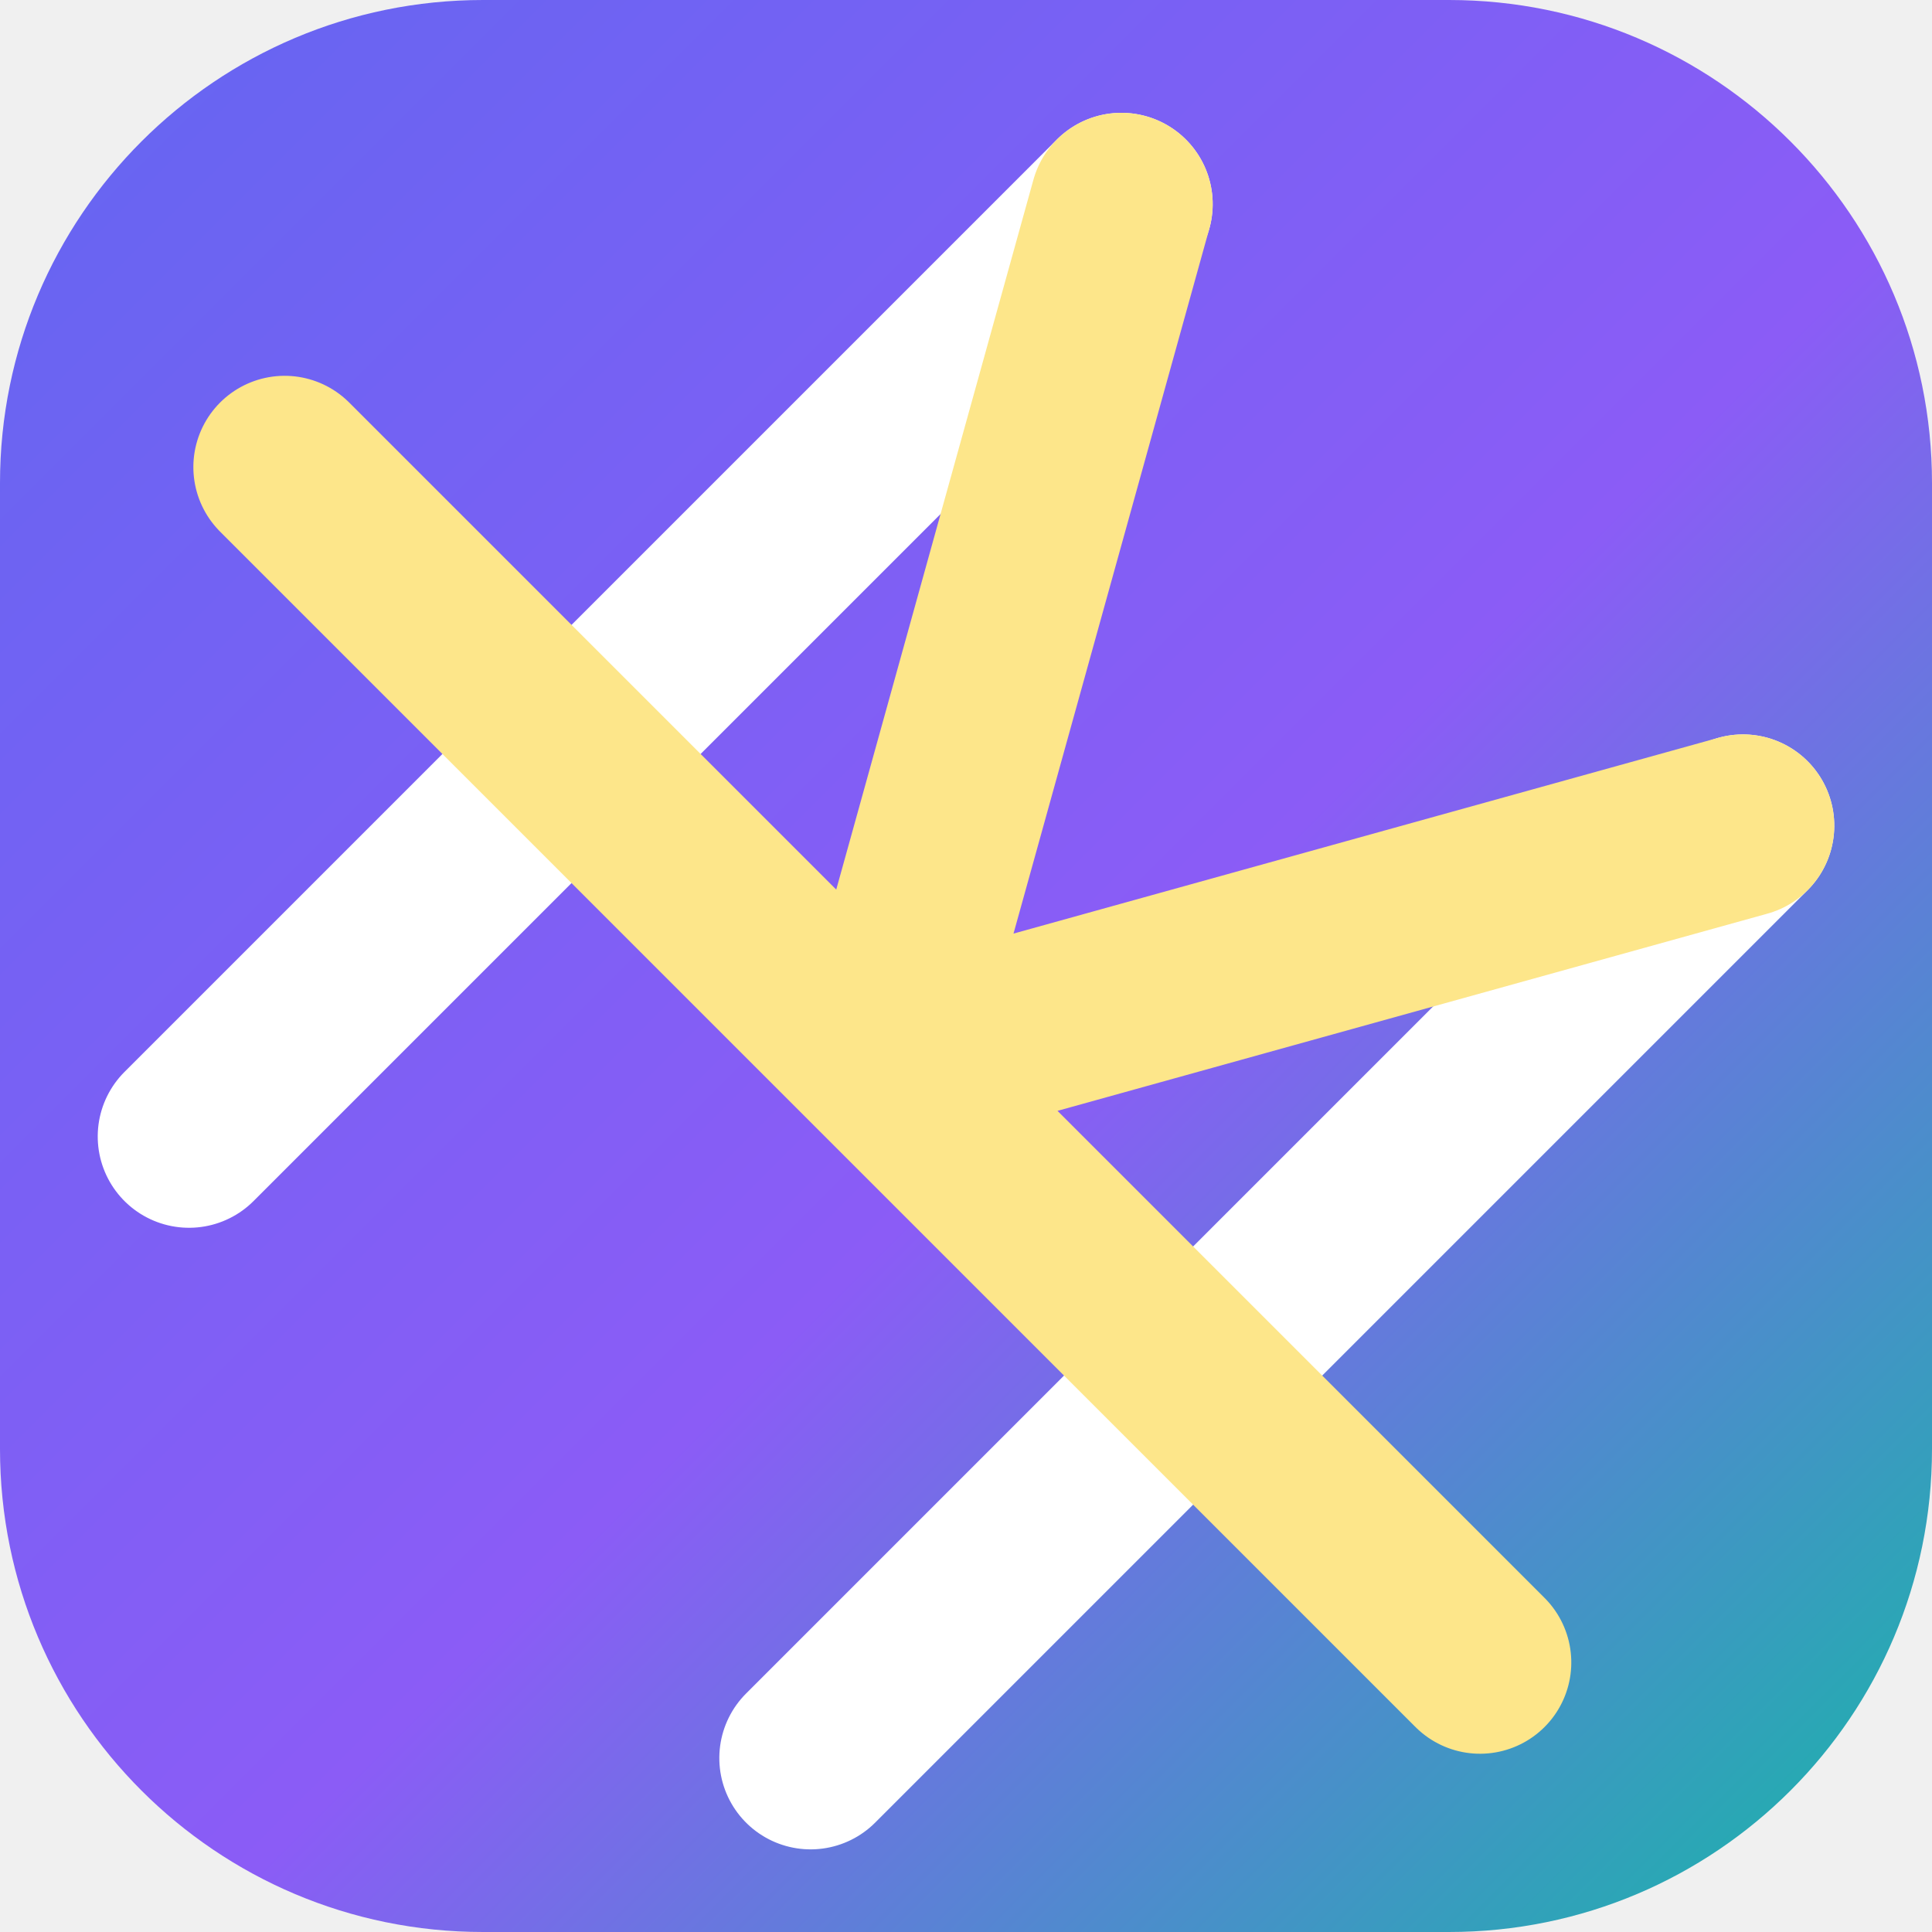
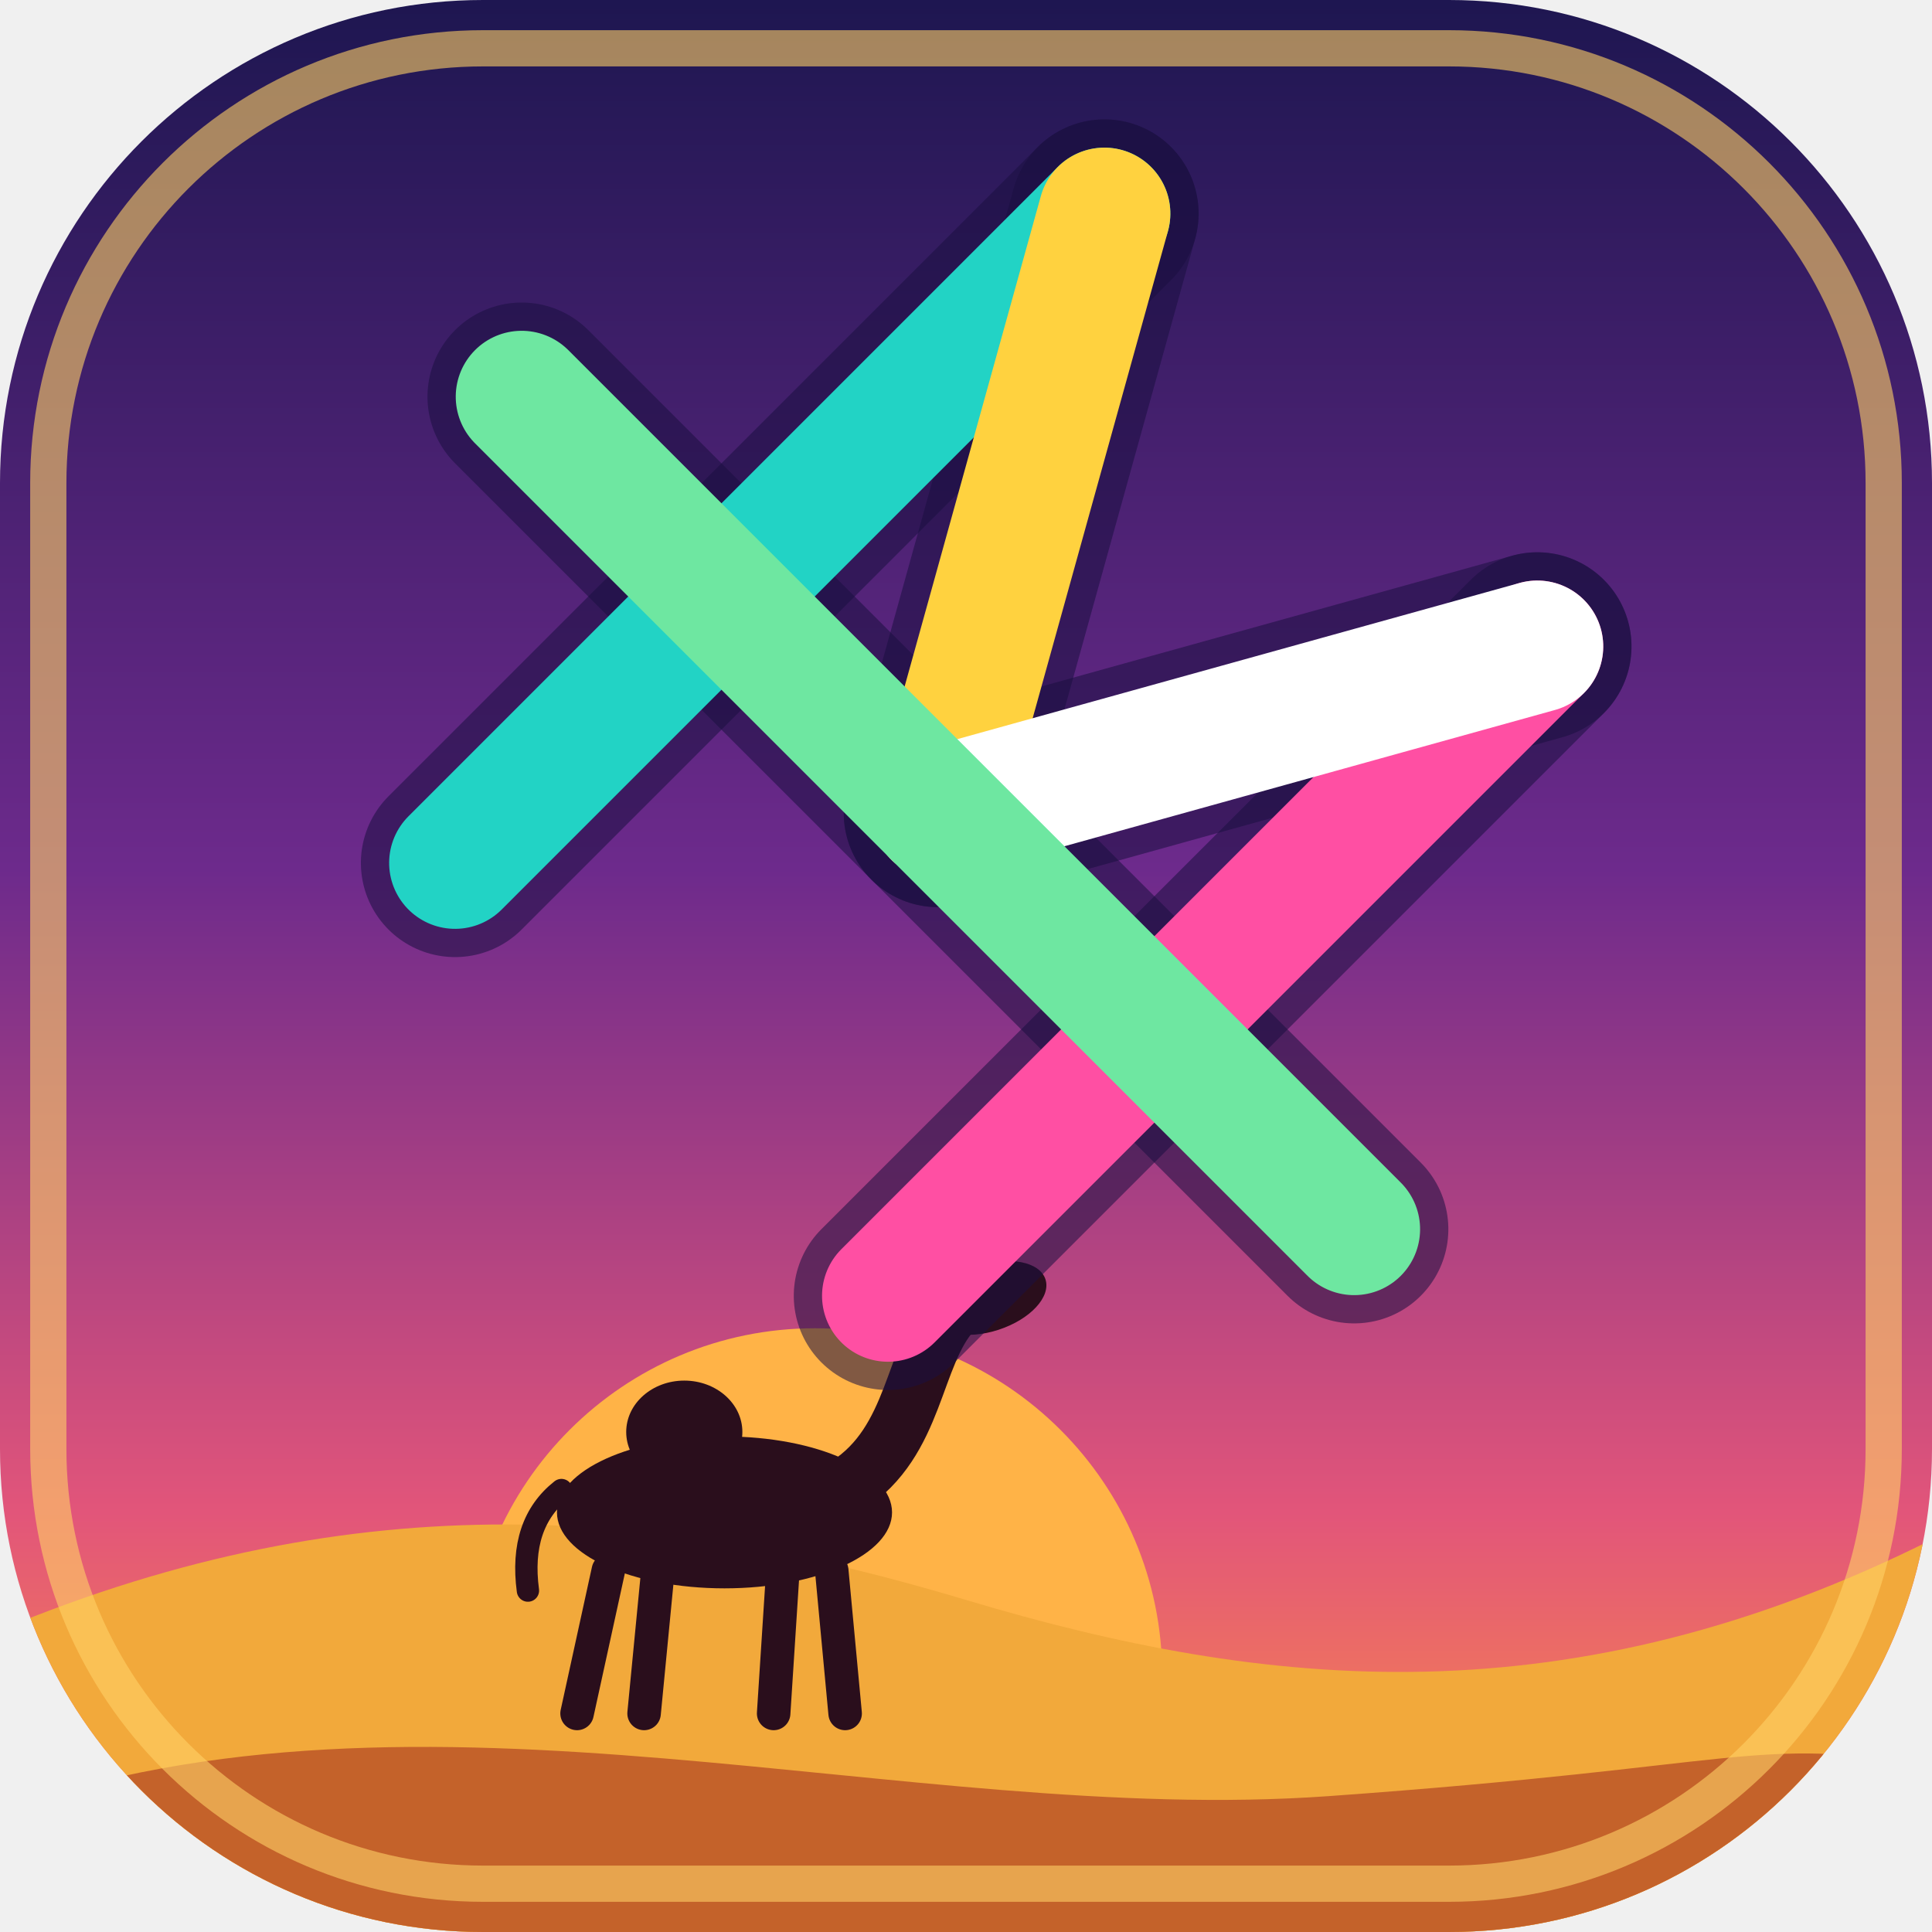
- <svg xmlns="http://www.w3.org/2000/svg" viewBox="0 0 64 64" role="img" aria-label="MK monogram">
+ <svg xmlns="http://www.w3.org/2000/svg" viewBox="0 0 64 64" role="img" aria-label="MK monogram over a Rajasthan desert at dusk">
  <defs>
-     <linearGradient id="tile" x1="0" y1="0" x2="1" y2="1">
-       <stop offset="0" stop-color="#6366f1" />
-       <stop offset="0.55" stop-color="#8b5cf6" />
-       <stop offset="1" stop-color="#14b8a6" />
+     <linearGradient id="sky" x1="0" y1="0" x2="0" y2="1">
+       <stop offset="0" stop-color="#1d1650" />
+       <stop offset=".45" stop-color="#6d2a8c" />
+       <stop offset=".78" stop-color="#e2557a" />
+       <stop offset="1" stop-color="#ff9a3c" />
    </linearGradient>
+     <clipPath id="round">
+       <rect width="64" height="64" rx="16" />
+     </clipPath>
  </defs>
-   <rect width="64" height="64" rx="16" fill="url(#tile)" />
-   <g transform="translate(32 32.5) rotate(45) scale(1.12) translate(-32 -32.5)">
-     <path d="M19 52V13 M45 52V13" fill="none" stroke="#ffffff" stroke-width="5.4" stroke-linecap="round" stroke-linejoin="round" />
-     <path d="M19 13L32 36L45 13 M7 36H57" fill="none" stroke="#fde68a" stroke-width="5.4" stroke-linecap="round" stroke-linejoin="round" />
+   <g clip-path="url(#round)">
+     <rect width="64" height="64" fill="url(#sky)" />
+     <circle cx="27" cy="55.5" r="11.5" fill="#ffb347" />
+     <path d="M0 54C12 49 22 50 32 53S52 57 64 51V64H0Z" fill="#f2a93b" />
+     <g transform="translate(24 53.8) scale(.74)" fill="#2a0e1c" stroke="#2a0e1c" stroke-linecap="round">
+       <ellipse cx="0" cy="-5" rx="7.5" ry="3.4" stroke="none" />
+       <ellipse cx="-1.8" cy="-8.6" rx="2.6" ry="2.3" stroke="none" />
+       <path d="M5.5 -6.2C8.6 -8.2 8.4 -12 10.2 -14" fill="none" stroke-width="2.6" />
+       <ellipse cx="11.8" cy="-14.6" rx="2.7" ry="1.5" transform="rotate(-18 11.8 -14.6)" stroke="none" />
+       <path d="M-7.3 -6Q-9.2 -4.5 -8.8 -1.5" fill="none" stroke-width="1" />
+       <path d="M4.8 -2.4L5.4 4M2.6 -2.2L2.2 4M-3 -2.2L-3.6 4M-5.2 -2.4L-6.6 4" fill="none" stroke-width="1.5" />
+     </g>
+     <path d="M0 60C14 55 30 60.5 44 59.5S58 57.5 64 58.5V64H0Z" fill="#c4622a" />
+   </g>
+   <rect x="1.6" y="1.6" width="60.8" height="60.8" rx="14.4" fill="none" stroke="#ffd166" stroke-opacity=".6" stroke-width="1.2" />
+   <g transform="translate(33 25) rotate(45) scale(.78) translate(-32 -32.5)" fill="none" stroke-linecap="round" stroke-linejoin="round">
+     <g stroke="#1a1040" stroke-opacity=".55" stroke-width="8.0">
+       <path d="M19 52V13" />
+       <path d="M45 52V13" />
+       <path d="M19 13L32 36" />
+       <path d="M45 13L32 36" />
+       <path d="M7 36H57" />
+     </g>
+     <g stroke-width="5.6">
+       <path d="M19 52V13" stroke="#22d3c5" />
+       <path d="M45 52V13" stroke="#ff4fa3" />
+       <path d="M19 13L32 36" stroke="#ffd23f" />
+       <path d="M45 13L32 36" stroke="#ffffff" />
+       <path d="M7 36H57" stroke="#6ee7a1" />
+     </g>
  </g>
</svg>
